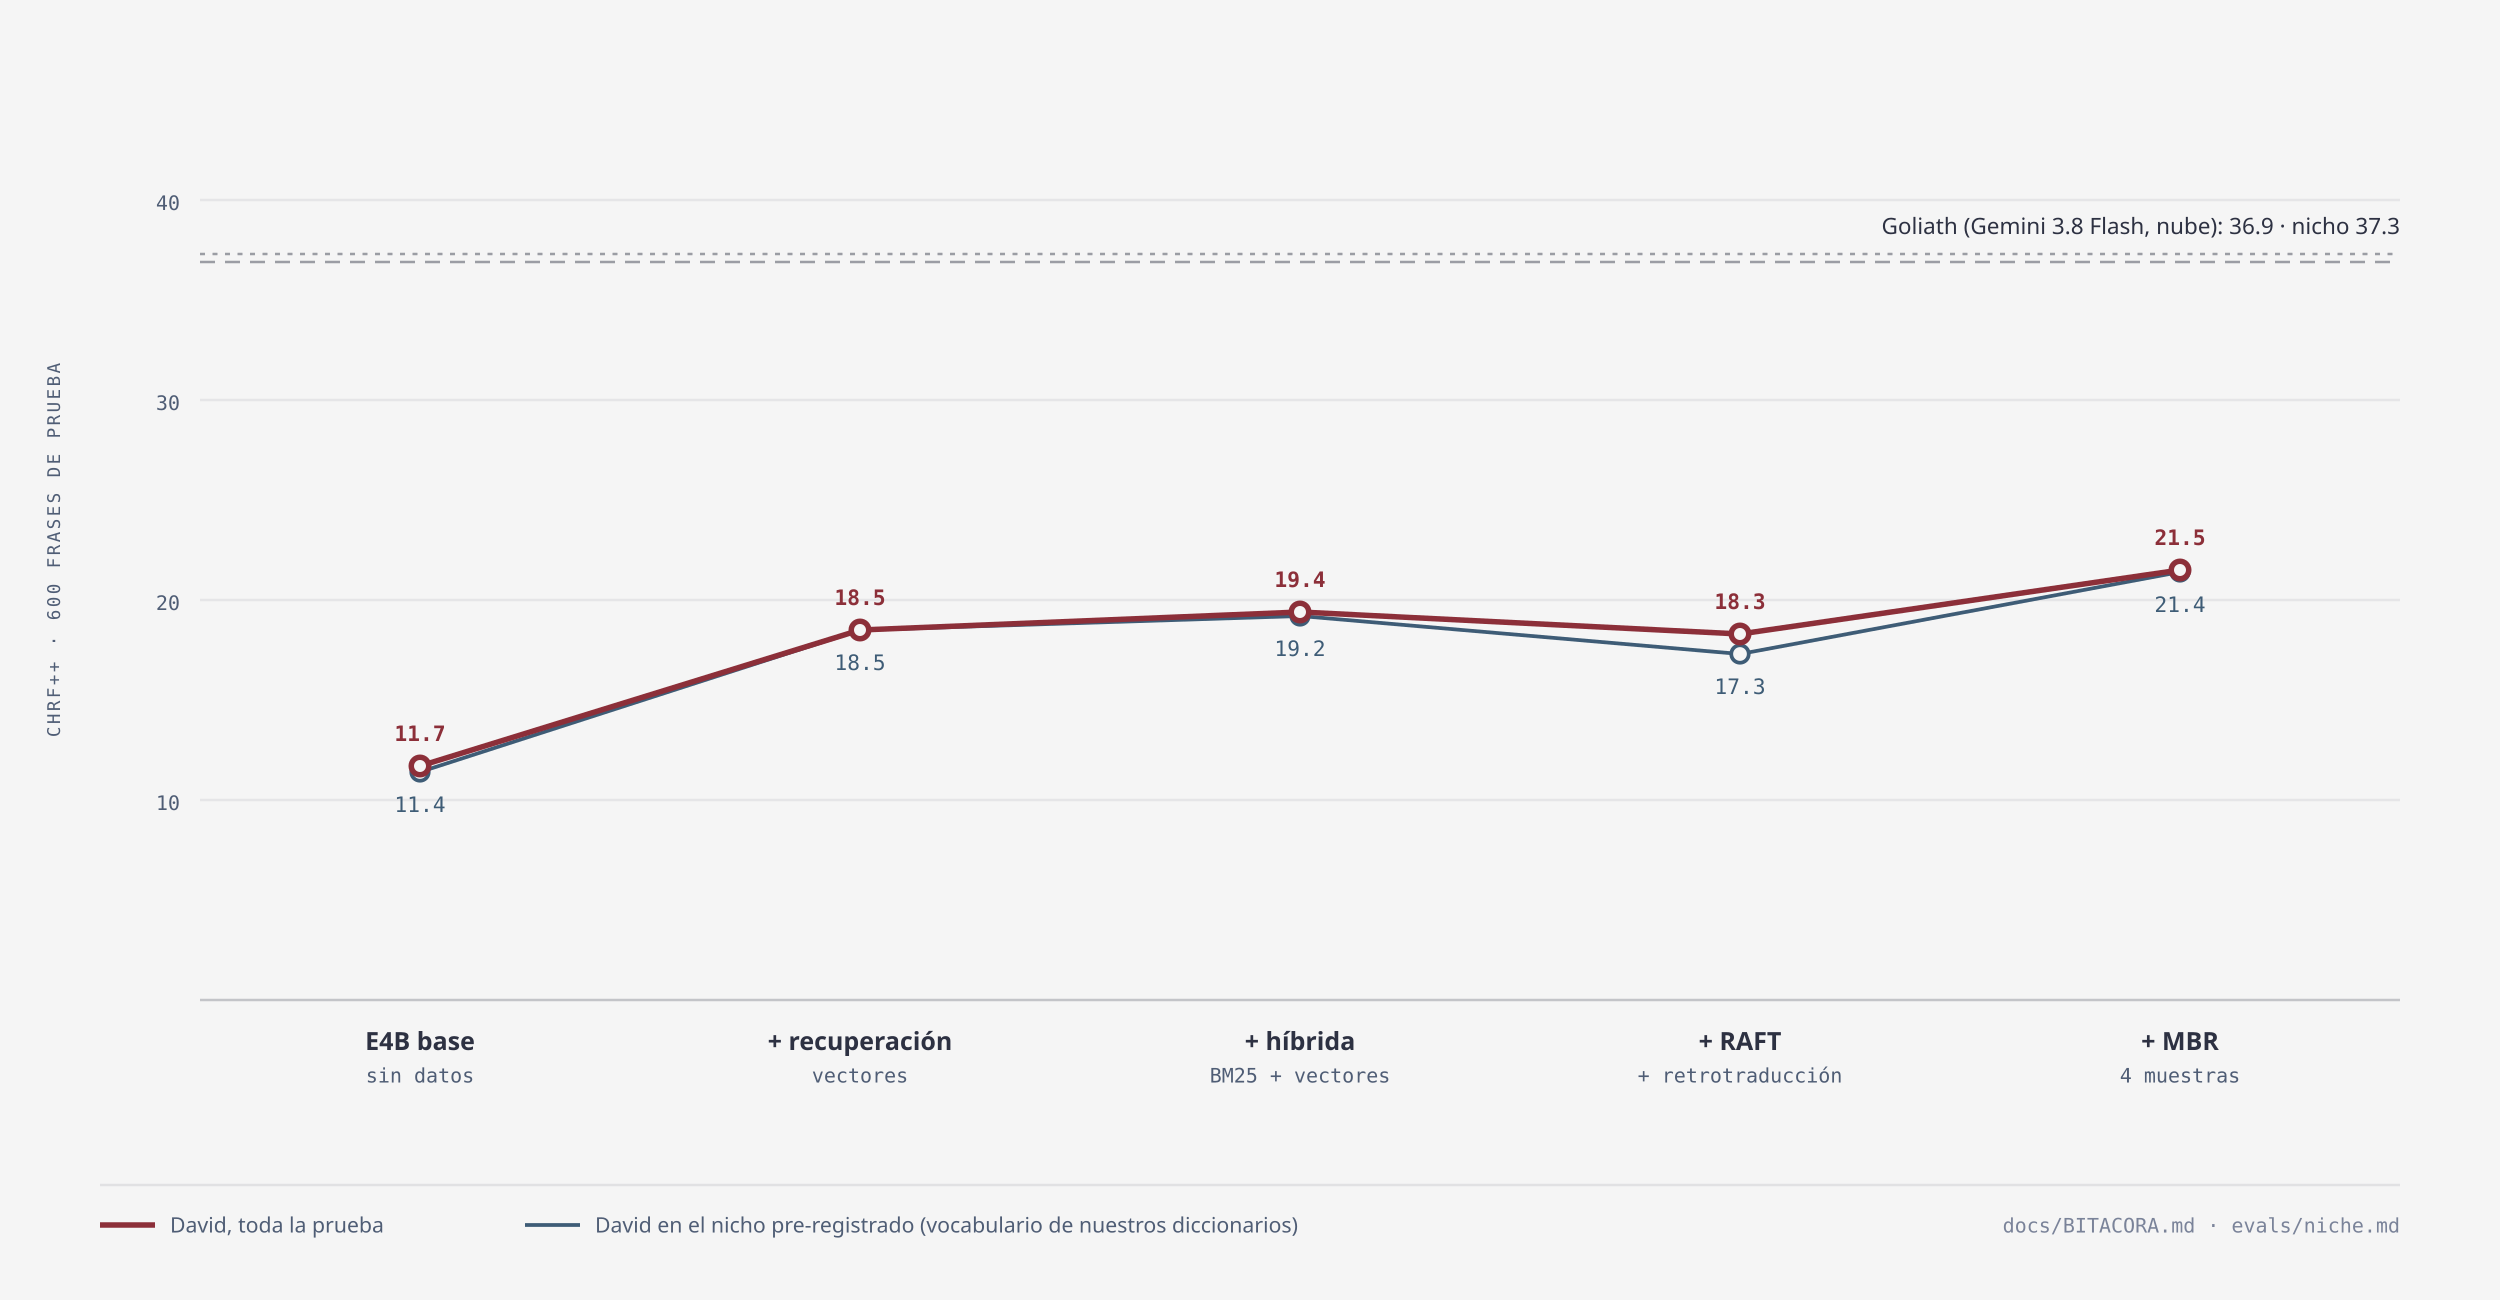
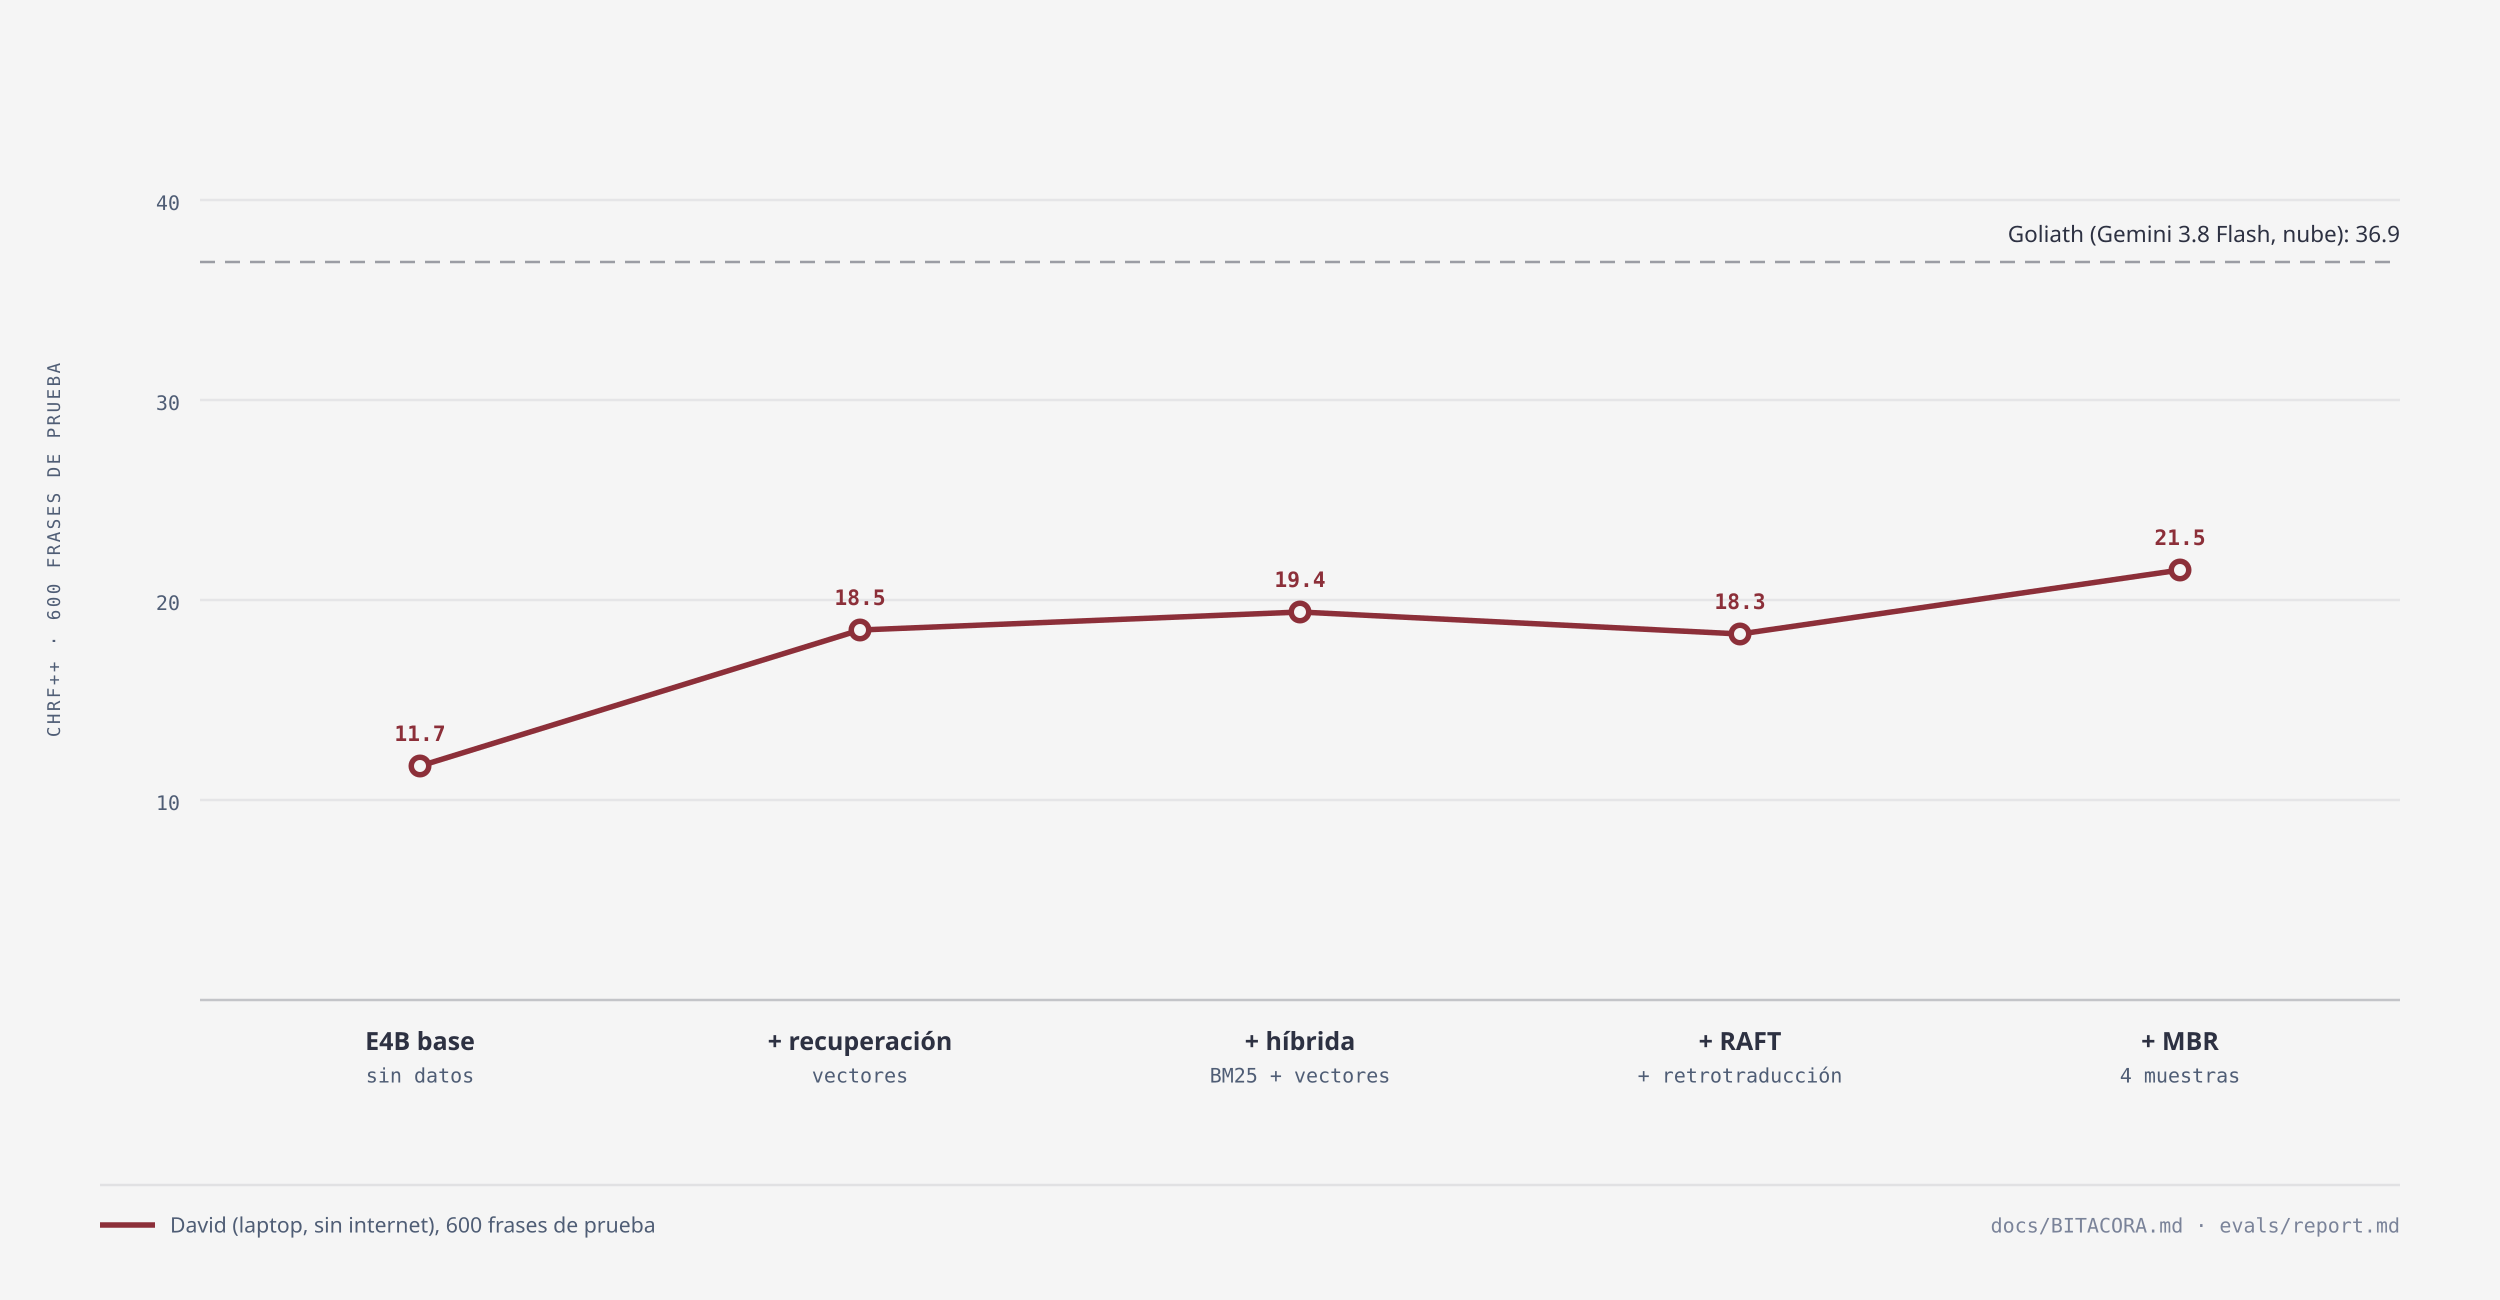
<svg xmlns="http://www.w3.org/2000/svg" viewBox="0 0 1000 520" role="img" aria-labelledby="t d">
  <rect width="100%" height="100%" fill="#f5f5f5" />
  <line x1="80" y1="320.0" x2="960" y2="320.0" stroke="rgba(45,49,66,0.08)" />
  <text x="72" y="324.0" fill="#4f5d75" font-size="8" font-family="'Geist Mono', monospace" text-anchor="end">10</text>
  <line x1="80" y1="240.0" x2="960" y2="240.0" stroke="rgba(45,49,66,0.08)" />
  <text x="72" y="244.0" fill="#4f5d75" font-size="8" font-family="'Geist Mono', monospace" text-anchor="end">20</text>
  <line x1="80" y1="160.0" x2="960" y2="160.0" stroke="rgba(45,49,66,0.08)" />
  <text x="72" y="164.0" fill="#4f5d75" font-size="8" font-family="'Geist Mono', monospace" text-anchor="end">30</text>
  <line x1="80" y1="80.0" x2="960" y2="80.0" stroke="rgba(45,49,66,0.08)" />
  <text x="72" y="84.0" fill="#4f5d75" font-size="8" font-family="'Geist Mono', monospace" text-anchor="end">40</text>
  <line x1="80" y1="400" x2="960" y2="400" stroke="rgba(45,49,66,0.25)" />
  <text transform="rotate(-90 24 220)" x="24" y="220" fill="#4f5d75" font-size="7" font-family="'Geist Mono', monospace" letter-spacing="0.14em" text-anchor="middle">CHRF++ · 600 FRASES DE PRUEBA</text>
  <line x1="80" y1="104.8" x2="960" y2="104.8" stroke="rgba(45,49,66,0.45)" stroke-dasharray="6,4" />
-   <line x1="80" y1="101.6" x2="960" y2="101.6" stroke="rgba(45,49,66,0.45)" stroke-dasharray="2,3" />
-   <text x="960" y="93.6" fill="#2d3142" font-size="9" font-family="'Geist', sans-serif" text-anchor="end">Goliath (Gemini 3.8 Flash, nube): 36.9 · nicho 37.3</text>
-   <polyline points="168.0,308.8 344.0,252.0 520.0,246.4 696.0,261.6 872.0,228.8" fill="none" stroke="#3e5c76" stroke-width="1.5" />
-   <circle cx="168.0" cy="308.8" r="3.5" fill="#f5f5f5" stroke="#3e5c76" stroke-width="1.5" />
-   <text x="168.0" y="324.8" fill="#3e5c76" font-size="8.5" font-family="'Geist Mono', monospace" text-anchor="middle">11.4</text>
-   <circle cx="344.0" cy="252.0" r="3.5" fill="#f5f5f5" stroke="#3e5c76" stroke-width="1.5" />
-   <text x="344.0" y="268.0" fill="#3e5c76" font-size="8.5" font-family="'Geist Mono', monospace" text-anchor="middle">18.5</text>
-   <circle cx="520.0" cy="246.4" r="3.5" fill="#f5f5f5" stroke="#3e5c76" stroke-width="1.5" />
-   <text x="520.0" y="262.4" fill="#3e5c76" font-size="8.5" font-family="'Geist Mono', monospace" text-anchor="middle">19.2</text>
-   <circle cx="696.0" cy="261.6" r="3.5" fill="#f5f5f5" stroke="#3e5c76" stroke-width="1.5" />
-   <text x="696.0" y="277.6" fill="#3e5c76" font-size="8.5" font-family="'Geist Mono', monospace" text-anchor="middle">17.3</text>
-   <circle cx="872.0" cy="228.8" r="3.5" fill="#f5f5f5" stroke="#3e5c76" stroke-width="1.5" />
-   <text x="872.0" y="244.8" fill="#3e5c76" font-size="8.5" font-family="'Geist Mono', monospace" text-anchor="middle">21.4</text>
+   <text x="960" y="96.8" fill="#2d3142" font-size="9" font-family="'Geist', sans-serif" text-anchor="end">Goliath (Gemini 3.8 Flash, nube): 36.9</text>
  <polyline points="168.0,306.4 344.0,252.0 520.0,244.8 696.0,253.6 872.0,228.0" fill="none" stroke="#8c2f39" stroke-width="2.2" />
  <circle cx="168.0" cy="306.4" r="3.5" fill="#f5f5f5" stroke="#8c2f39" stroke-width="2.2" />
  <text x="168.0" y="296.4" fill="#8c2f39" font-size="8.5" font-family="'Geist Mono', monospace" text-anchor="middle" font-weight="600">11.7</text>
  <circle cx="344.0" cy="252.0" r="3.5" fill="#f5f5f5" stroke="#8c2f39" stroke-width="2.2" />
  <text x="344.0" y="242.0" fill="#8c2f39" font-size="8.5" font-family="'Geist Mono', monospace" text-anchor="middle" font-weight="600">18.5</text>
  <circle cx="520.0" cy="244.8" r="3.5" fill="#f5f5f5" stroke="#8c2f39" stroke-width="2.2" />
  <text x="520.0" y="234.8" fill="#8c2f39" font-size="8.5" font-family="'Geist Mono', monospace" text-anchor="middle" font-weight="600">19.4</text>
  <circle cx="696.0" cy="253.6" r="3.5" fill="#f5f5f5" stroke="#8c2f39" stroke-width="2.2" />
  <text x="696.0" y="243.6" fill="#8c2f39" font-size="8.5" font-family="'Geist Mono', monospace" text-anchor="middle" font-weight="600">18.3</text>
  <circle cx="872.0" cy="228.0" r="3.5" fill="#f5f5f5" stroke="#8c2f39" stroke-width="2.2" />
  <text x="872.0" y="218.0" fill="#8c2f39" font-size="8.5" font-family="'Geist Mono', monospace" text-anchor="middle" font-weight="600">21.5</text>
  <text x="168.0" y="420" fill="#2d3142" font-size="10" font-weight="600" font-family="'Geist', sans-serif" text-anchor="middle">E4B base</text>
  <text x="168.0" y="433" fill="#4f5d75" font-size="8" font-family="'Geist Mono', monospace" text-anchor="middle">sin datos</text>
  <text x="344.0" y="420" fill="#2d3142" font-size="10" font-weight="600" font-family="'Geist', sans-serif" text-anchor="middle">+ recuperación</text>
  <text x="344.0" y="433" fill="#4f5d75" font-size="8" font-family="'Geist Mono', monospace" text-anchor="middle">vectores</text>
  <text x="520.0" y="420" fill="#2d3142" font-size="10" font-weight="600" font-family="'Geist', sans-serif" text-anchor="middle">+ híbrida</text>
  <text x="520.0" y="433" fill="#4f5d75" font-size="8" font-family="'Geist Mono', monospace" text-anchor="middle">BM25 + vectores</text>
  <text x="696.0" y="420" fill="#2d3142" font-size="10" font-weight="600" font-family="'Geist', sans-serif" text-anchor="middle">+ RAFT</text>
  <text x="696.0" y="433" fill="#4f5d75" font-size="8" font-family="'Geist Mono', monospace" text-anchor="middle">+ retrotraducción</text>
  <text x="872.0" y="420" fill="#2d3142" font-size="10" font-weight="600" font-family="'Geist', sans-serif" text-anchor="middle">+ MBR</text>
  <text x="872.0" y="433" fill="#4f5d75" font-size="8" font-family="'Geist Mono', monospace" text-anchor="middle">4 muestras</text>
  <line x1="40" y1="474" x2="960" y2="474" stroke="rgba(45,49,66,0.10)" />
  <line x1="40" y1="490" x2="62" y2="490" stroke="#8c2f39" stroke-width="2.2" />
-   <text x="68" y="493" fill="#4f5d75" font-size="8.5" font-family="'Geist', sans-serif">David, toda la prueba</text>
-   <line x1="210" y1="490" x2="232" y2="490" stroke="#3e5c76" stroke-width="1.5" />
-   <text x="238" y="493" fill="#4f5d75" font-size="8.5" font-family="'Geist', sans-serif">David en el nicho pre-registrado (vocabulario de nuestros diccionarios)</text>
-   <text x="960" y="493" fill="#7a8399" font-size="8" font-family="'Geist Mono', monospace" text-anchor="end">docs/BITACORA.md · evals/niche.md</text>
+   <text x="68" y="493" fill="#4f5d75" font-size="8.5" font-family="'Geist', sans-serif">David (laptop, sin internet), 600 frases de prueba</text>
+   <text x="960" y="493" fill="#7a8399" font-size="8" font-family="'Geist Mono', monospace" text-anchor="end">docs/BITACORA.md · evals/report.md</text>
</svg>
